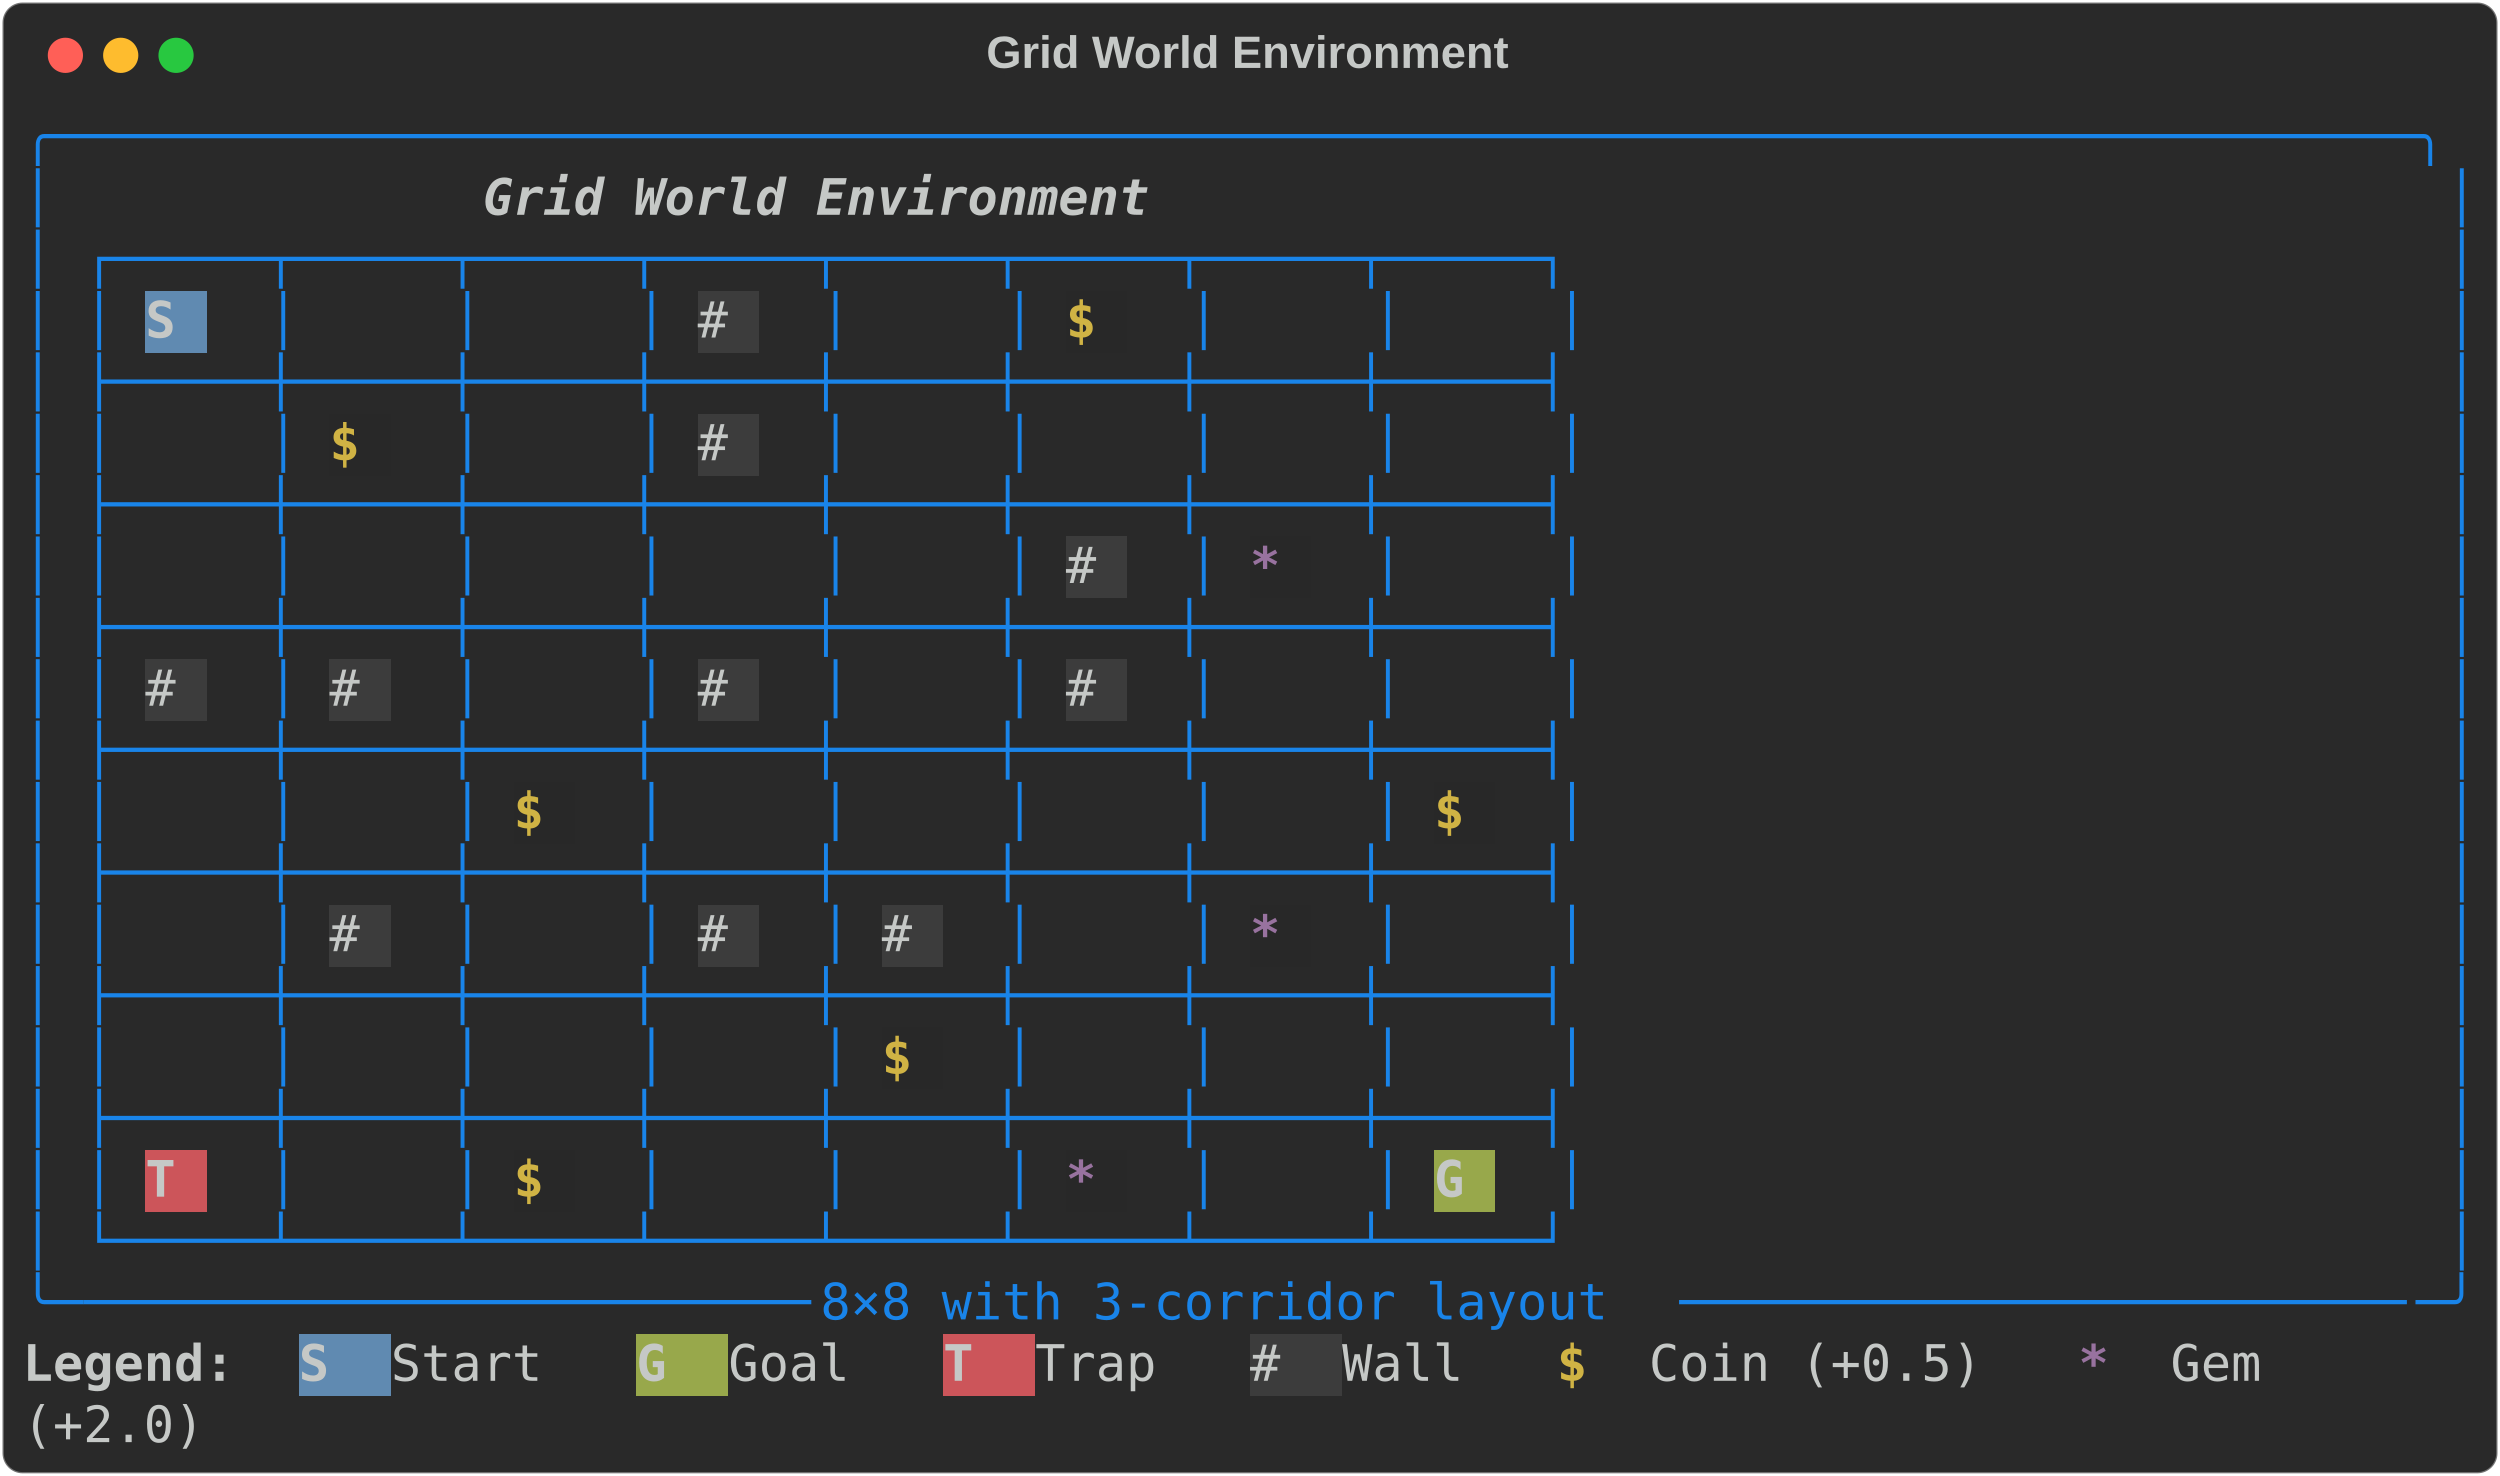
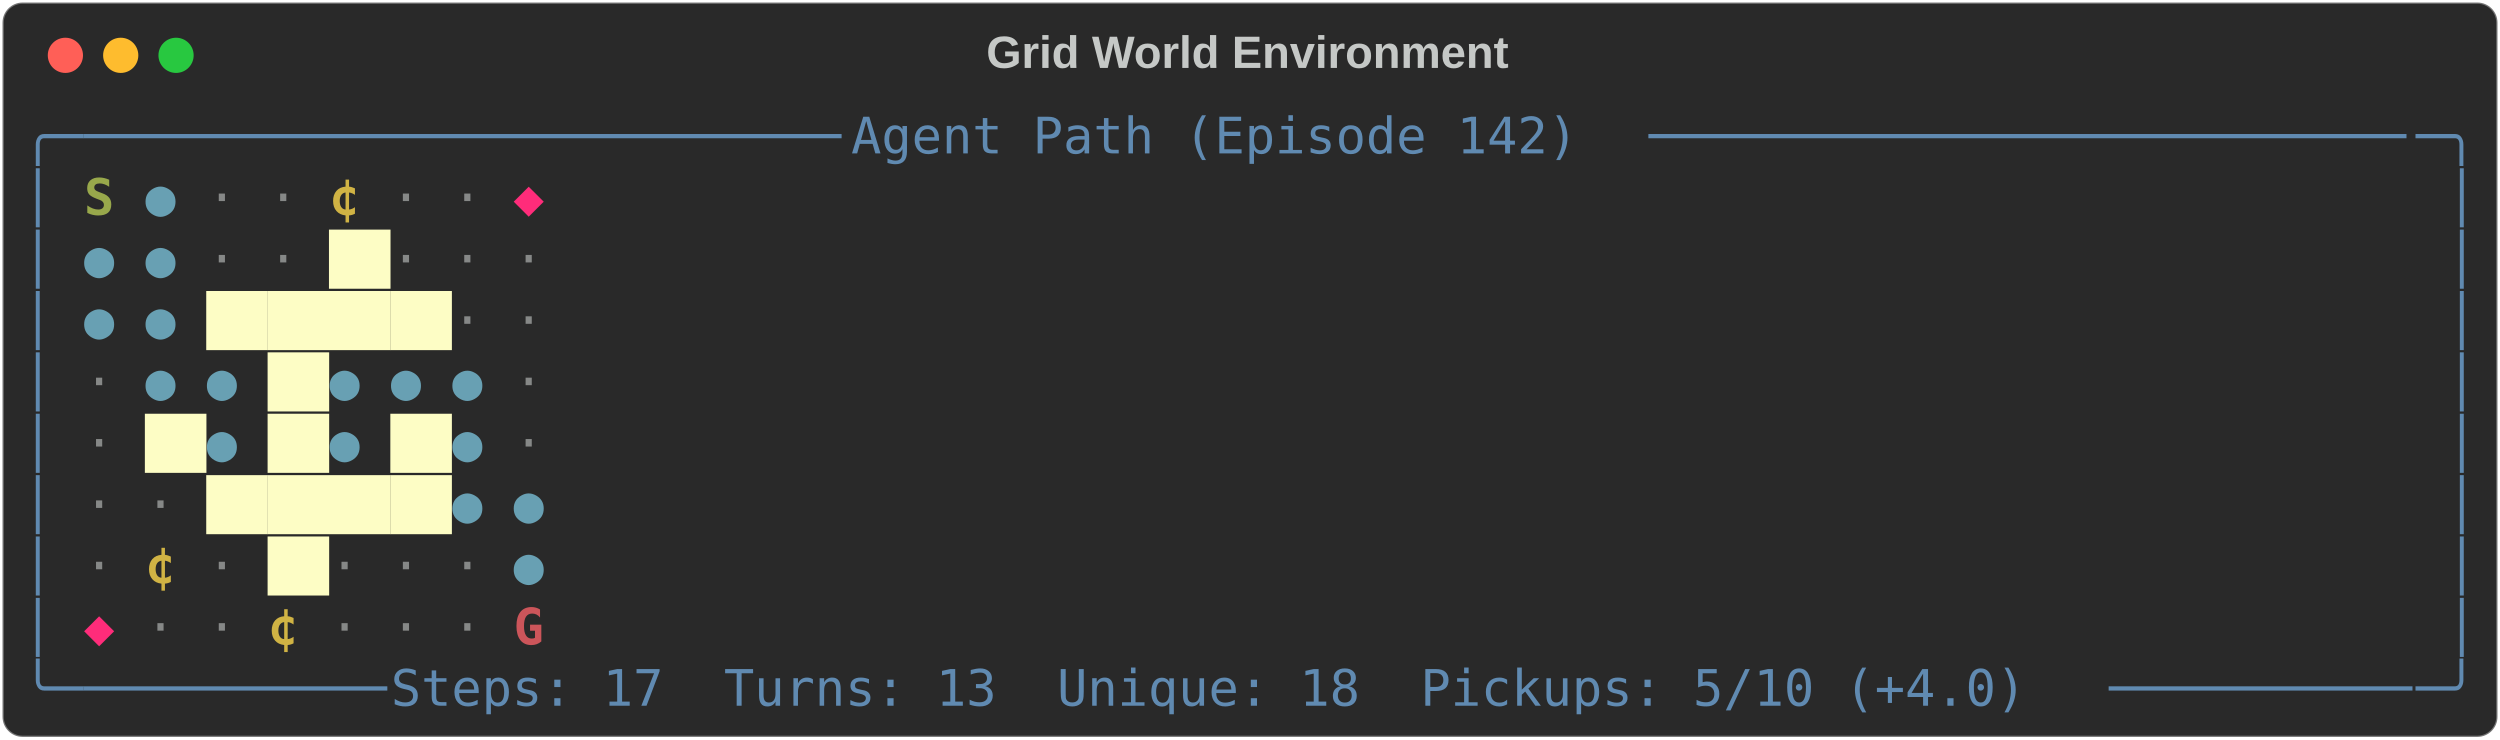
- <svg xmlns="http://www.w3.org/2000/svg" class="rich-terminal" viewBox="0 0 994 586.8">
+ <svg xmlns="http://www.w3.org/2000/svg" class="rich-terminal" viewBox="0 0 994 294.0">
  <style>

    @font-face {
        font-family: "Fira Code";
        src: local("FiraCode-Regular"),
                url("https://cdnjs.cloudflare.com/ajax/libs/firacode/6.2.0/woff2/FiraCode-Regular.woff2") format("woff2"),
                url("https://cdnjs.cloudflare.com/ajax/libs/firacode/6.2.0/woff/FiraCode-Regular.woff") format("woff");
        font-style: normal;
        font-weight: 400;
    }
    @font-face {
        font-family: "Fira Code";
        src: local("FiraCode-Bold"),
                url("https://cdnjs.cloudflare.com/ajax/libs/firacode/6.2.0/woff2/FiraCode-Bold.woff2") format("woff2"),
                url("https://cdnjs.cloudflare.com/ajax/libs/firacode/6.2.0/woff/FiraCode-Bold.woff") format("woff");
        font-style: bold;
        font-weight: 700;
    }

-     .terminal-3078425234-matrix {
+     .terminal-3403904845-matrix {
        font-family: Fira Code, monospace;
        font-size: 20px;
        line-height: 24.4px;
        font-variant-east-asian: full-width;
    }

-     .terminal-3078425234-title {
+     .terminal-3403904845-title {
        font-size: 18px;
        font-weight: bold;
        font-family: arial;
    }

-     .terminal-3078425234-r1 { fill: #1984e9 }
- .terminal-3078425234-r2 { fill: #c5c8c6 }
- .terminal-3078425234-r3 { fill: #c5c8c6;font-style: italic; }
- .terminal-3078425234-r4 { fill: #c5c8c6;font-weight: bold;font-style: italic; }
- .terminal-3078425234-r5 { fill: #c5c8c6;font-weight: bold }
- .terminal-3078425234-r6 { fill: #d0b344;font-weight: bold }
- .terminal-3078425234-r7 { fill: #98729f;font-weight: bold }
+     .terminal-3403904845-r1 { fill: #608ab1 }
+ .terminal-3403904845-r2 { fill: #c5c8c6 }
+ .terminal-3403904845-r3 { fill: #98a84b;font-weight: bold }
+ .terminal-3403904845-r4 { fill: #68a0b3;font-weight: bold }
+ .terminal-3403904845-r5 { fill: #868887 }
+ .terminal-3403904845-r6 { fill: #d0b344;font-weight: bold }
+ .terminal-3403904845-r7 { fill: #ff2c7a;font-weight: bold }
+ .terminal-3403904845-r8 { fill: #fdfdc5 }
+ .terminal-3403904845-r9 { fill: #cc555a;font-weight: bold }
    </style>
  <defs>
-     <clipPath id="terminal-3078425234-clip-terminal">
-       <rect x="0" y="0" width="975.0" height="535.8" />
+     <clipPath id="terminal-3403904845-clip-terminal">
+       <rect x="0" y="0" width="975.0" height="243.0" />
    </clipPath>
-     <clipPath id="terminal-3078425234-line-0">
+     <clipPath id="terminal-3403904845-line-0">
      <rect x="0" y="1.5" width="976" height="24.65" />
    </clipPath>
-     <clipPath id="terminal-3078425234-line-1">
+     <clipPath id="terminal-3403904845-line-1">
      <rect x="0" y="25.9" width="976" height="24.65" />
    </clipPath>
-     <clipPath id="terminal-3078425234-line-2">
+     <clipPath id="terminal-3403904845-line-2">
      <rect x="0" y="50.3" width="976" height="24.65" />
    </clipPath>
-     <clipPath id="terminal-3078425234-line-3">
+     <clipPath id="terminal-3403904845-line-3">
      <rect x="0" y="74.7" width="976" height="24.65" />
    </clipPath>
-     <clipPath id="terminal-3078425234-line-4">
+     <clipPath id="terminal-3403904845-line-4">
      <rect x="0" y="99.1" width="976" height="24.65" />
    </clipPath>
-     <clipPath id="terminal-3078425234-line-5">
+     <clipPath id="terminal-3403904845-line-5">
      <rect x="0" y="123.5" width="976" height="24.65" />
    </clipPath>
-     <clipPath id="terminal-3078425234-line-6">
+     <clipPath id="terminal-3403904845-line-6">
      <rect x="0" y="147.9" width="976" height="24.65" />
    </clipPath>
-     <clipPath id="terminal-3078425234-line-7">
+     <clipPath id="terminal-3403904845-line-7">
      <rect x="0" y="172.3" width="976" height="24.65" />
    </clipPath>
-     <clipPath id="terminal-3078425234-line-8">
+     <clipPath id="terminal-3403904845-line-8">
      <rect x="0" y="196.7" width="976" height="24.65" />
    </clipPath>
-     <clipPath id="terminal-3078425234-line-9">
-       <rect x="0" y="221.1" width="976" height="24.65" />
-     </clipPath>
-     <clipPath id="terminal-3078425234-line-10">
-       <rect x="0" y="245.5" width="976" height="24.65" />
-     </clipPath>
-     <clipPath id="terminal-3078425234-line-11">
-       <rect x="0" y="269.9" width="976" height="24.65" />
-     </clipPath>
-     <clipPath id="terminal-3078425234-line-12">
-       <rect x="0" y="294.3" width="976" height="24.65" />
-     </clipPath>
-     <clipPath id="terminal-3078425234-line-13">
-       <rect x="0" y="318.7" width="976" height="24.65" />
-     </clipPath>
-     <clipPath id="terminal-3078425234-line-14">
-       <rect x="0" y="343.1" width="976" height="24.65" />
-     </clipPath>
-     <clipPath id="terminal-3078425234-line-15">
-       <rect x="0" y="367.5" width="976" height="24.65" />
-     </clipPath>
-     <clipPath id="terminal-3078425234-line-16">
-       <rect x="0" y="391.9" width="976" height="24.65" />
-     </clipPath>
-     <clipPath id="terminal-3078425234-line-17">
-       <rect x="0" y="416.3" width="976" height="24.65" />
-     </clipPath>
-     <clipPath id="terminal-3078425234-line-18">
-       <rect x="0" y="440.7" width="976" height="24.65" />
-     </clipPath>
-     <clipPath id="terminal-3078425234-line-19">
-       <rect x="0" y="465.1" width="976" height="24.65" />
-     </clipPath>
-     <clipPath id="terminal-3078425234-line-20">
-       <rect x="0" y="489.5" width="976" height="24.65" />
-     </clipPath>
  </defs>
-   <rect fill="#292929" stroke="rgba(255,255,255,0.35)" stroke-width="1" x="1" y="1" width="992" height="584.8" rx="8" />
-   <text class="terminal-3078425234-title" fill="#c5c8c6" text-anchor="middle" x="496" y="27">Grid World Environment</text>
+   <rect fill="#292929" stroke="rgba(255,255,255,0.35)" stroke-width="1" x="1" y="1" width="992" height="292" rx="8" />
+   <text class="terminal-3403904845-title" fill="#c5c8c6" text-anchor="middle" x="496" y="27">Grid World Environment</text>
  <g transform="translate(26,22)">
    <circle cx="0" cy="0" r="7" fill="#ff5f57" />
    <circle cx="22" cy="0" r="7" fill="#febc2e" />
    <circle cx="44" cy="0" r="7" fill="#28c840" />
  </g>
-   <g transform="translate(9, 41)" clip-path="url(#terminal-3078425234-clip-terminal)">
-     <rect fill="#608ab1" x="48.8" y="74.7" width="24.4" height="24.65" shape-rendering="crispEdges" />
-     <rect fill="#3c3c3c" x="268.4" y="74.7" width="24.4" height="24.65" shape-rendering="crispEdges" />
-     <rect fill="#282828" x="414.8" y="74.7" width="24.4" height="24.65" shape-rendering="crispEdges" />
-     <rect fill="#282828" x="122" y="123.5" width="24.4" height="24.65" shape-rendering="crispEdges" />
-     <rect fill="#3c3c3c" x="268.4" y="123.5" width="24.4" height="24.65" shape-rendering="crispEdges" />
-     <rect fill="#3c3c3c" x="414.8" y="172.3" width="24.4" height="24.65" shape-rendering="crispEdges" />
-     <rect fill="#282828" x="488" y="172.3" width="24.4" height="24.65" shape-rendering="crispEdges" />
-     <rect fill="#3c3c3c" x="48.8" y="221.1" width="24.4" height="24.65" shape-rendering="crispEdges" />
-     <rect fill="#3c3c3c" x="122" y="221.1" width="24.4" height="24.65" shape-rendering="crispEdges" />
-     <rect fill="#3c3c3c" x="268.4" y="221.1" width="24.4" height="24.65" shape-rendering="crispEdges" />
-     <rect fill="#3c3c3c" x="414.8" y="221.1" width="24.4" height="24.65" shape-rendering="crispEdges" />
-     <rect fill="#282828" x="195.2" y="269.9" width="24.4" height="24.65" shape-rendering="crispEdges" />
-     <rect fill="#282828" x="561.2" y="269.9" width="24.4" height="24.65" shape-rendering="crispEdges" />
-     <rect fill="#3c3c3c" x="122" y="318.7" width="24.4" height="24.65" shape-rendering="crispEdges" />
-     <rect fill="#3c3c3c" x="268.4" y="318.7" width="24.4" height="24.65" shape-rendering="crispEdges" />
-     <rect fill="#3c3c3c" x="341.6" y="318.7" width="24.4" height="24.65" shape-rendering="crispEdges" />
-     <rect fill="#282828" x="488" y="318.7" width="24.4" height="24.65" shape-rendering="crispEdges" />
-     <rect fill="#282828" x="341.6" y="367.5" width="24.4" height="24.65" shape-rendering="crispEdges" />
-     <rect fill="#cc555a" x="48.8" y="416.3" width="24.4" height="24.65" shape-rendering="crispEdges" />
-     <rect fill="#282828" x="195.2" y="416.3" width="24.4" height="24.65" shape-rendering="crispEdges" />
-     <rect fill="#282828" x="414.8" y="416.3" width="24.4" height="24.65" shape-rendering="crispEdges" />
-     <rect fill="#98a84b" x="561.2" y="416.3" width="24.4" height="24.65" shape-rendering="crispEdges" />
-     <rect fill="#608ab1" x="109.8" y="489.5" width="36.6" height="24.65" shape-rendering="crispEdges" />
-     <rect fill="#98a84b" x="244" y="489.5" width="36.6" height="24.65" shape-rendering="crispEdges" />
-     <rect fill="#cc555a" x="366" y="489.5" width="36.6" height="24.65" shape-rendering="crispEdges" />
-     <rect fill="#3c3c3c" x="488" y="489.5" width="36.6" height="24.65" shape-rendering="crispEdges" />
-     <g class="terminal-3078425234-matrix">
-       <text class="terminal-3078425234-r1" x="0" y="20" textLength="976" clip-path="url(#terminal-3078425234-line-0)">╭──────────────────────────────────────────────────────────────────────────────╮</text>
-       <text class="terminal-3078425234-r2" x="976" y="20" textLength="12.2" clip-path="url(#terminal-3078425234-line-0)">
+   <g transform="translate(9, 41)" clip-path="url(#terminal-3403904845-clip-terminal)">
+     <g class="terminal-3403904845-matrix">
+       <text class="terminal-3403904845-r1" x="0" y="20" textLength="24.4" clip-path="url(#terminal-3403904845-line-0)">╭─</text>
+       <text class="terminal-3403904845-r1" x="24.4" y="20" textLength="305" clip-path="url(#terminal-3403904845-line-0)">─────────────────────────</text>
+       <text class="terminal-3403904845-r1" x="329.4" y="20" textLength="317.2" clip-path="url(#terminal-3403904845-line-0)"> Agent Path (Episode 142) </text>
+       <text class="terminal-3403904845-r1" x="646.6" y="20" textLength="305" clip-path="url(#terminal-3403904845-line-0)">─────────────────────────</text>
+       <text class="terminal-3403904845-r1" x="951.6" y="20" textLength="24.4" clip-path="url(#terminal-3403904845-line-0)">─╮</text>
+       <text class="terminal-3403904845-r2" x="976" y="20" textLength="12.2" clip-path="url(#terminal-3403904845-line-0)">
</text>
-       <text class="terminal-3078425234-r1" x="0" y="44.4" textLength="12.2" clip-path="url(#terminal-3078425234-line-1)">│</text>
-       <text class="terminal-3078425234-r4" x="183" y="44.4" textLength="268.4" clip-path="url(#terminal-3078425234-line-1)">Grid World Environment</text>
-       <text class="terminal-3078425234-r1" x="963.8" y="44.4" textLength="12.2" clip-path="url(#terminal-3078425234-line-1)">│</text>
-       <text class="terminal-3078425234-r2" x="976" y="44.4" textLength="12.2" clip-path="url(#terminal-3078425234-line-1)">
+       <text class="terminal-3403904845-r1" x="0" y="44.4" textLength="12.2" clip-path="url(#terminal-3403904845-line-1)">│</text>
+       <text class="terminal-3403904845-r3" x="24.4" y="44.4" textLength="24.4" clip-path="url(#terminal-3403904845-line-1)">S </text>
+       <text class="terminal-3403904845-r4" x="48.8" y="44.4" textLength="24.4" clip-path="url(#terminal-3403904845-line-1)">● </text>
+       <text class="terminal-3403904845-r5" x="73.2" y="44.4" textLength="24.4" clip-path="url(#terminal-3403904845-line-1)">· </text>
+       <text class="terminal-3403904845-r5" x="97.6" y="44.4" textLength="24.4" clip-path="url(#terminal-3403904845-line-1)">· </text>
+       <text class="terminal-3403904845-r6" x="122" y="44.4" textLength="24.4" clip-path="url(#terminal-3403904845-line-1)">¢ </text>
+       <text class="terminal-3403904845-r5" x="146.4" y="44.4" textLength="24.4" clip-path="url(#terminal-3403904845-line-1)">· </text>
+       <text class="terminal-3403904845-r5" x="170.8" y="44.4" textLength="24.4" clip-path="url(#terminal-3403904845-line-1)">· </text>
+       <text class="terminal-3403904845-r7" x="195.2" y="44.4" textLength="24.4" clip-path="url(#terminal-3403904845-line-1)">◆ </text>
+       <text class="terminal-3403904845-r1" x="963.8" y="44.4" textLength="12.2" clip-path="url(#terminal-3403904845-line-1)">│</text>
+       <text class="terminal-3403904845-r2" x="976" y="44.4" textLength="12.2" clip-path="url(#terminal-3403904845-line-1)">
</text>
-       <text class="terminal-3078425234-r1" x="0" y="68.8" textLength="12.2" clip-path="url(#terminal-3078425234-line-2)">│</text>
-       <text class="terminal-3078425234-r1" x="24.4" y="68.8" textLength="597.8" clip-path="url(#terminal-3078425234-line-2)">┌─────┬─────┬─────┬─────┬─────┬─────┬─────┬─────┐</text>
-       <text class="terminal-3078425234-r1" x="963.8" y="68.8" textLength="12.2" clip-path="url(#terminal-3078425234-line-2)">│</text>
-       <text class="terminal-3078425234-r2" x="976" y="68.8" textLength="12.2" clip-path="url(#terminal-3078425234-line-2)">
+       <text class="terminal-3403904845-r1" x="0" y="68.8" textLength="12.2" clip-path="url(#terminal-3403904845-line-2)">│</text>
+       <text class="terminal-3403904845-r4" x="24.4" y="68.8" textLength="24.4" clip-path="url(#terminal-3403904845-line-2)">● </text>
+       <text class="terminal-3403904845-r4" x="48.8" y="68.8" textLength="24.4" clip-path="url(#terminal-3403904845-line-2)">● </text>
+       <text class="terminal-3403904845-r5" x="73.2" y="68.8" textLength="24.4" clip-path="url(#terminal-3403904845-line-2)">· </text>
+       <text class="terminal-3403904845-r5" x="97.6" y="68.8" textLength="24.4" clip-path="url(#terminal-3403904845-line-2)">· </text>
+       <text class="terminal-3403904845-r8" x="122" y="68.8" textLength="24.4" clip-path="url(#terminal-3403904845-line-2)">██</text>
+       <text class="terminal-3403904845-r5" x="146.4" y="68.8" textLength="24.4" clip-path="url(#terminal-3403904845-line-2)">· </text>
+       <text class="terminal-3403904845-r5" x="170.8" y="68.8" textLength="24.4" clip-path="url(#terminal-3403904845-line-2)">· </text>
+       <text class="terminal-3403904845-r5" x="195.2" y="68.8" textLength="24.4" clip-path="url(#terminal-3403904845-line-2)">· </text>
+       <text class="terminal-3403904845-r1" x="963.8" y="68.8" textLength="12.2" clip-path="url(#terminal-3403904845-line-2)">│</text>
+       <text class="terminal-3403904845-r2" x="976" y="68.8" textLength="12.2" clip-path="url(#terminal-3403904845-line-2)">
</text>
-       <text class="terminal-3078425234-r1" x="0" y="93.2" textLength="12.2" clip-path="url(#terminal-3078425234-line-3)">│</text>
-       <text class="terminal-3078425234-r1" x="24.4" y="93.2" textLength="12.2" clip-path="url(#terminal-3078425234-line-3)">│</text>
-       <text class="terminal-3078425234-r5" x="48.8" y="93.2" textLength="24.4" clip-path="url(#terminal-3078425234-line-3)"> S</text>
-       <text class="terminal-3078425234-r1" x="97.6" y="93.2" textLength="12.2" clip-path="url(#terminal-3078425234-line-3)">│</text>
-       <text class="terminal-3078425234-r1" x="170.8" y="93.2" textLength="12.2" clip-path="url(#terminal-3078425234-line-3)">│</text>
-       <text class="terminal-3078425234-r1" x="244" y="93.2" textLength="12.2" clip-path="url(#terminal-3078425234-line-3)">│</text>
-       <text class="terminal-3078425234-r2" x="268.4" y="93.2" textLength="24.4" clip-path="url(#terminal-3078425234-line-3)"> #</text>
-       <text class="terminal-3078425234-r1" x="317.2" y="93.2" textLength="12.2" clip-path="url(#terminal-3078425234-line-3)">│</text>
-       <text class="terminal-3078425234-r1" x="390.4" y="93.2" textLength="12.2" clip-path="url(#terminal-3078425234-line-3)">│</text>
-       <text class="terminal-3078425234-r6" x="414.8" y="93.2" textLength="24.4" clip-path="url(#terminal-3078425234-line-3)"> $</text>
-       <text class="terminal-3078425234-r1" x="463.6" y="93.2" textLength="12.2" clip-path="url(#terminal-3078425234-line-3)">│</text>
-       <text class="terminal-3078425234-r1" x="536.8" y="93.2" textLength="12.2" clip-path="url(#terminal-3078425234-line-3)">│</text>
-       <text class="terminal-3078425234-r1" x="610" y="93.2" textLength="12.2" clip-path="url(#terminal-3078425234-line-3)">│</text>
-       <text class="terminal-3078425234-r1" x="963.8" y="93.2" textLength="12.2" clip-path="url(#terminal-3078425234-line-3)">│</text>
-       <text class="terminal-3078425234-r2" x="976" y="93.2" textLength="12.2" clip-path="url(#terminal-3078425234-line-3)">
+       <text class="terminal-3403904845-r1" x="0" y="93.2" textLength="12.2" clip-path="url(#terminal-3403904845-line-3)">│</text>
+       <text class="terminal-3403904845-r4" x="24.4" y="93.2" textLength="24.4" clip-path="url(#terminal-3403904845-line-3)">● </text>
+       <text class="terminal-3403904845-r4" x="48.8" y="93.2" textLength="24.4" clip-path="url(#terminal-3403904845-line-3)">● </text>
+       <text class="terminal-3403904845-r8" x="73.2" y="93.2" textLength="24.4" clip-path="url(#terminal-3403904845-line-3)">██</text>
+       <text class="terminal-3403904845-r8" x="97.6" y="93.2" textLength="24.4" clip-path="url(#terminal-3403904845-line-3)">██</text>
+       <text class="terminal-3403904845-r8" x="122" y="93.2" textLength="24.4" clip-path="url(#terminal-3403904845-line-3)">██</text>
+       <text class="terminal-3403904845-r8" x="146.4" y="93.2" textLength="24.4" clip-path="url(#terminal-3403904845-line-3)">██</text>
+       <text class="terminal-3403904845-r5" x="170.8" y="93.2" textLength="24.4" clip-path="url(#terminal-3403904845-line-3)">· </text>
+       <text class="terminal-3403904845-r5" x="195.2" y="93.2" textLength="24.4" clip-path="url(#terminal-3403904845-line-3)">· </text>
+       <text class="terminal-3403904845-r1" x="963.8" y="93.2" textLength="12.2" clip-path="url(#terminal-3403904845-line-3)">│</text>
+       <text class="terminal-3403904845-r2" x="976" y="93.2" textLength="12.2" clip-path="url(#terminal-3403904845-line-3)">
</text>
-       <text class="terminal-3078425234-r1" x="0" y="117.6" textLength="12.2" clip-path="url(#terminal-3078425234-line-4)">│</text>
-       <text class="terminal-3078425234-r1" x="24.4" y="117.6" textLength="597.8" clip-path="url(#terminal-3078425234-line-4)">├─────┼─────┼─────┼─────┼─────┼─────┼─────┼─────┤</text>
-       <text class="terminal-3078425234-r1" x="963.8" y="117.6" textLength="12.2" clip-path="url(#terminal-3078425234-line-4)">│</text>
-       <text class="terminal-3078425234-r2" x="976" y="117.6" textLength="12.2" clip-path="url(#terminal-3078425234-line-4)">
+       <text class="terminal-3403904845-r1" x="0" y="117.6" textLength="12.2" clip-path="url(#terminal-3403904845-line-4)">│</text>
+       <text class="terminal-3403904845-r5" x="24.4" y="117.6" textLength="24.4" clip-path="url(#terminal-3403904845-line-4)">· </text>
+       <text class="terminal-3403904845-r4" x="48.8" y="117.6" textLength="24.4" clip-path="url(#terminal-3403904845-line-4)">● </text>
+       <text class="terminal-3403904845-r4" x="73.2" y="117.6" textLength="24.4" clip-path="url(#terminal-3403904845-line-4)">● </text>
+       <text class="terminal-3403904845-r8" x="97.6" y="117.6" textLength="24.4" clip-path="url(#terminal-3403904845-line-4)">██</text>
+       <text class="terminal-3403904845-r4" x="122" y="117.6" textLength="24.4" clip-path="url(#terminal-3403904845-line-4)">● </text>
+       <text class="terminal-3403904845-r4" x="146.4" y="117.6" textLength="24.4" clip-path="url(#terminal-3403904845-line-4)">● </text>
+       <text class="terminal-3403904845-r4" x="170.8" y="117.6" textLength="24.4" clip-path="url(#terminal-3403904845-line-4)">● </text>
+       <text class="terminal-3403904845-r5" x="195.2" y="117.6" textLength="24.4" clip-path="url(#terminal-3403904845-line-4)">· </text>
+       <text class="terminal-3403904845-r1" x="963.8" y="117.6" textLength="12.2" clip-path="url(#terminal-3403904845-line-4)">│</text>
+       <text class="terminal-3403904845-r2" x="976" y="117.6" textLength="12.2" clip-path="url(#terminal-3403904845-line-4)">
</text>
-       <text class="terminal-3078425234-r1" x="0" y="142" textLength="12.2" clip-path="url(#terminal-3078425234-line-5)">│</text>
-       <text class="terminal-3078425234-r1" x="24.4" y="142" textLength="12.2" clip-path="url(#terminal-3078425234-line-5)">│</text>
-       <text class="terminal-3078425234-r1" x="97.6" y="142" textLength="12.2" clip-path="url(#terminal-3078425234-line-5)">│</text>
-       <text class="terminal-3078425234-r6" x="122" y="142" textLength="24.4" clip-path="url(#terminal-3078425234-line-5)"> $</text>
-       <text class="terminal-3078425234-r1" x="170.8" y="142" textLength="12.2" clip-path="url(#terminal-3078425234-line-5)">│</text>
-       <text class="terminal-3078425234-r1" x="244" y="142" textLength="12.2" clip-path="url(#terminal-3078425234-line-5)">│</text>
-       <text class="terminal-3078425234-r2" x="268.4" y="142" textLength="24.4" clip-path="url(#terminal-3078425234-line-5)"> #</text>
-       <text class="terminal-3078425234-r1" x="317.2" y="142" textLength="12.2" clip-path="url(#terminal-3078425234-line-5)">│</text>
-       <text class="terminal-3078425234-r1" x="390.4" y="142" textLength="12.2" clip-path="url(#terminal-3078425234-line-5)">│</text>
-       <text class="terminal-3078425234-r1" x="463.6" y="142" textLength="12.2" clip-path="url(#terminal-3078425234-line-5)">│</text>
-       <text class="terminal-3078425234-r1" x="536.8" y="142" textLength="12.2" clip-path="url(#terminal-3078425234-line-5)">│</text>
-       <text class="terminal-3078425234-r1" x="610" y="142" textLength="12.2" clip-path="url(#terminal-3078425234-line-5)">│</text>
-       <text class="terminal-3078425234-r1" x="963.8" y="142" textLength="12.2" clip-path="url(#terminal-3078425234-line-5)">│</text>
-       <text class="terminal-3078425234-r2" x="976" y="142" textLength="12.2" clip-path="url(#terminal-3078425234-line-5)">
+       <text class="terminal-3403904845-r1" x="0" y="142" textLength="12.2" clip-path="url(#terminal-3403904845-line-5)">│</text>
+       <text class="terminal-3403904845-r5" x="24.4" y="142" textLength="24.4" clip-path="url(#terminal-3403904845-line-5)">· </text>
+       <text class="terminal-3403904845-r8" x="48.8" y="142" textLength="24.4" clip-path="url(#terminal-3403904845-line-5)">██</text>
+       <text class="terminal-3403904845-r4" x="73.2" y="142" textLength="24.4" clip-path="url(#terminal-3403904845-line-5)">● </text>
+       <text class="terminal-3403904845-r8" x="97.6" y="142" textLength="24.4" clip-path="url(#terminal-3403904845-line-5)">██</text>
+       <text class="terminal-3403904845-r4" x="122" y="142" textLength="24.4" clip-path="url(#terminal-3403904845-line-5)">● </text>
+       <text class="terminal-3403904845-r8" x="146.4" y="142" textLength="24.4" clip-path="url(#terminal-3403904845-line-5)">██</text>
+       <text class="terminal-3403904845-r4" x="170.8" y="142" textLength="24.4" clip-path="url(#terminal-3403904845-line-5)">● </text>
+       <text class="terminal-3403904845-r5" x="195.2" y="142" textLength="24.4" clip-path="url(#terminal-3403904845-line-5)">· </text>
+       <text class="terminal-3403904845-r1" x="963.8" y="142" textLength="12.2" clip-path="url(#terminal-3403904845-line-5)">│</text>
+       <text class="terminal-3403904845-r2" x="976" y="142" textLength="12.2" clip-path="url(#terminal-3403904845-line-5)">
</text>
-       <text class="terminal-3078425234-r1" x="0" y="166.4" textLength="12.2" clip-path="url(#terminal-3078425234-line-6)">│</text>
-       <text class="terminal-3078425234-r1" x="24.4" y="166.4" textLength="597.8" clip-path="url(#terminal-3078425234-line-6)">├─────┼─────┼─────┼─────┼─────┼─────┼─────┼─────┤</text>
-       <text class="terminal-3078425234-r1" x="963.8" y="166.4" textLength="12.2" clip-path="url(#terminal-3078425234-line-6)">│</text>
-       <text class="terminal-3078425234-r2" x="976" y="166.4" textLength="12.2" clip-path="url(#terminal-3078425234-line-6)">
+       <text class="terminal-3403904845-r1" x="0" y="166.4" textLength="12.2" clip-path="url(#terminal-3403904845-line-6)">│</text>
+       <text class="terminal-3403904845-r5" x="24.4" y="166.4" textLength="24.4" clip-path="url(#terminal-3403904845-line-6)">· </text>
+       <text class="terminal-3403904845-r5" x="48.8" y="166.4" textLength="24.4" clip-path="url(#terminal-3403904845-line-6)">· </text>
+       <text class="terminal-3403904845-r8" x="73.2" y="166.4" textLength="24.4" clip-path="url(#terminal-3403904845-line-6)">██</text>
+       <text class="terminal-3403904845-r8" x="97.6" y="166.4" textLength="24.4" clip-path="url(#terminal-3403904845-line-6)">██</text>
+       <text class="terminal-3403904845-r8" x="122" y="166.4" textLength="24.4" clip-path="url(#terminal-3403904845-line-6)">██</text>
+       <text class="terminal-3403904845-r8" x="146.4" y="166.4" textLength="24.4" clip-path="url(#terminal-3403904845-line-6)">██</text>
+       <text class="terminal-3403904845-r4" x="170.8" y="166.4" textLength="24.4" clip-path="url(#terminal-3403904845-line-6)">● </text>
+       <text class="terminal-3403904845-r4" x="195.2" y="166.4" textLength="24.4" clip-path="url(#terminal-3403904845-line-6)">● </text>
+       <text class="terminal-3403904845-r1" x="963.8" y="166.4" textLength="12.2" clip-path="url(#terminal-3403904845-line-6)">│</text>
+       <text class="terminal-3403904845-r2" x="976" y="166.4" textLength="12.2" clip-path="url(#terminal-3403904845-line-6)">
</text>
-       <text class="terminal-3078425234-r1" x="0" y="190.8" textLength="12.2" clip-path="url(#terminal-3078425234-line-7)">│</text>
-       <text class="terminal-3078425234-r1" x="24.4" y="190.8" textLength="12.2" clip-path="url(#terminal-3078425234-line-7)">│</text>
-       <text class="terminal-3078425234-r1" x="97.6" y="190.8" textLength="12.2" clip-path="url(#terminal-3078425234-line-7)">│</text>
-       <text class="terminal-3078425234-r1" x="170.8" y="190.8" textLength="12.2" clip-path="url(#terminal-3078425234-line-7)">│</text>
-       <text class="terminal-3078425234-r1" x="244" y="190.8" textLength="12.2" clip-path="url(#terminal-3078425234-line-7)">│</text>
-       <text class="terminal-3078425234-r1" x="317.2" y="190.8" textLength="12.2" clip-path="url(#terminal-3078425234-line-7)">│</text>
-       <text class="terminal-3078425234-r1" x="390.4" y="190.8" textLength="12.2" clip-path="url(#terminal-3078425234-line-7)">│</text>
-       <text class="terminal-3078425234-r2" x="414.8" y="190.8" textLength="24.4" clip-path="url(#terminal-3078425234-line-7)"> #</text>
-       <text class="terminal-3078425234-r1" x="463.6" y="190.8" textLength="12.2" clip-path="url(#terminal-3078425234-line-7)">│</text>
-       <text class="terminal-3078425234-r7" x="488" y="190.8" textLength="24.4" clip-path="url(#terminal-3078425234-line-7)"> *</text>
-       <text class="terminal-3078425234-r1" x="536.8" y="190.8" textLength="12.2" clip-path="url(#terminal-3078425234-line-7)">│</text>
-       <text class="terminal-3078425234-r1" x="610" y="190.8" textLength="12.2" clip-path="url(#terminal-3078425234-line-7)">│</text>
-       <text class="terminal-3078425234-r1" x="963.8" y="190.8" textLength="12.2" clip-path="url(#terminal-3078425234-line-7)">│</text>
-       <text class="terminal-3078425234-r2" x="976" y="190.8" textLength="12.2" clip-path="url(#terminal-3078425234-line-7)">
+       <text class="terminal-3403904845-r1" x="0" y="190.8" textLength="12.2" clip-path="url(#terminal-3403904845-line-7)">│</text>
+       <text class="terminal-3403904845-r5" x="24.4" y="190.8" textLength="24.4" clip-path="url(#terminal-3403904845-line-7)">· </text>
+       <text class="terminal-3403904845-r6" x="48.8" y="190.8" textLength="24.4" clip-path="url(#terminal-3403904845-line-7)">¢ </text>
+       <text class="terminal-3403904845-r5" x="73.2" y="190.8" textLength="24.4" clip-path="url(#terminal-3403904845-line-7)">· </text>
+       <text class="terminal-3403904845-r8" x="97.6" y="190.8" textLength="24.4" clip-path="url(#terminal-3403904845-line-7)">██</text>
+       <text class="terminal-3403904845-r5" x="122" y="190.8" textLength="24.4" clip-path="url(#terminal-3403904845-line-7)">· </text>
+       <text class="terminal-3403904845-r5" x="146.4" y="190.8" textLength="24.4" clip-path="url(#terminal-3403904845-line-7)">· </text>
+       <text class="terminal-3403904845-r5" x="170.8" y="190.8" textLength="24.4" clip-path="url(#terminal-3403904845-line-7)">· </text>
+       <text class="terminal-3403904845-r4" x="195.2" y="190.8" textLength="24.4" clip-path="url(#terminal-3403904845-line-7)">● </text>
+       <text class="terminal-3403904845-r1" x="963.8" y="190.8" textLength="12.2" clip-path="url(#terminal-3403904845-line-7)">│</text>
+       <text class="terminal-3403904845-r2" x="976" y="190.8" textLength="12.2" clip-path="url(#terminal-3403904845-line-7)">
</text>
-       <text class="terminal-3078425234-r1" x="0" y="215.2" textLength="12.2" clip-path="url(#terminal-3078425234-line-8)">│</text>
-       <text class="terminal-3078425234-r1" x="24.4" y="215.2" textLength="597.8" clip-path="url(#terminal-3078425234-line-8)">├─────┼─────┼─────┼─────┼─────┼─────┼─────┼─────┤</text>
-       <text class="terminal-3078425234-r1" x="963.8" y="215.2" textLength="12.2" clip-path="url(#terminal-3078425234-line-8)">│</text>
-       <text class="terminal-3078425234-r2" x="976" y="215.2" textLength="12.2" clip-path="url(#terminal-3078425234-line-8)">
+       <text class="terminal-3403904845-r1" x="0" y="215.2" textLength="12.2" clip-path="url(#terminal-3403904845-line-8)">│</text>
+       <text class="terminal-3403904845-r7" x="24.4" y="215.2" textLength="24.4" clip-path="url(#terminal-3403904845-line-8)">◆ </text>
+       <text class="terminal-3403904845-r5" x="48.8" y="215.2" textLength="24.4" clip-path="url(#terminal-3403904845-line-8)">· </text>
+       <text class="terminal-3403904845-r5" x="73.2" y="215.2" textLength="24.4" clip-path="url(#terminal-3403904845-line-8)">· </text>
+       <text class="terminal-3403904845-r6" x="97.6" y="215.2" textLength="24.4" clip-path="url(#terminal-3403904845-line-8)">¢ </text>
+       <text class="terminal-3403904845-r5" x="122" y="215.2" textLength="24.4" clip-path="url(#terminal-3403904845-line-8)">· </text>
+       <text class="terminal-3403904845-r5" x="146.4" y="215.2" textLength="24.4" clip-path="url(#terminal-3403904845-line-8)">· </text>
+       <text class="terminal-3403904845-r5" x="170.8" y="215.2" textLength="24.4" clip-path="url(#terminal-3403904845-line-8)">· </text>
+       <text class="terminal-3403904845-r9" x="195.2" y="215.2" textLength="24.4" clip-path="url(#terminal-3403904845-line-8)">G </text>
+       <text class="terminal-3403904845-r1" x="963.8" y="215.2" textLength="12.2" clip-path="url(#terminal-3403904845-line-8)">│</text>
+       <text class="terminal-3403904845-r2" x="976" y="215.2" textLength="12.2" clip-path="url(#terminal-3403904845-line-8)">
</text>
-       <text class="terminal-3078425234-r1" x="0" y="239.6" textLength="12.2" clip-path="url(#terminal-3078425234-line-9)">│</text>
-       <text class="terminal-3078425234-r1" x="24.4" y="239.6" textLength="12.2" clip-path="url(#terminal-3078425234-line-9)">│</text>
-       <text class="terminal-3078425234-r2" x="48.8" y="239.6" textLength="24.4" clip-path="url(#terminal-3078425234-line-9)"> #</text>
-       <text class="terminal-3078425234-r1" x="97.6" y="239.6" textLength="12.2" clip-path="url(#terminal-3078425234-line-9)">│</text>
-       <text class="terminal-3078425234-r2" x="122" y="239.6" textLength="24.4" clip-path="url(#terminal-3078425234-line-9)"> #</text>
-       <text class="terminal-3078425234-r1" x="170.8" y="239.6" textLength="12.2" clip-path="url(#terminal-3078425234-line-9)">│</text>
-       <text class="terminal-3078425234-r1" x="244" y="239.6" textLength="12.2" clip-path="url(#terminal-3078425234-line-9)">│</text>
-       <text class="terminal-3078425234-r2" x="268.4" y="239.6" textLength="24.4" clip-path="url(#terminal-3078425234-line-9)"> #</text>
-       <text class="terminal-3078425234-r1" x="317.2" y="239.6" textLength="12.2" clip-path="url(#terminal-3078425234-line-9)">│</text>
-       <text class="terminal-3078425234-r1" x="390.4" y="239.6" textLength="12.2" clip-path="url(#terminal-3078425234-line-9)">│</text>
-       <text class="terminal-3078425234-r2" x="414.8" y="239.6" textLength="24.4" clip-path="url(#terminal-3078425234-line-9)"> #</text>
-       <text class="terminal-3078425234-r1" x="463.6" y="239.6" textLength="12.2" clip-path="url(#terminal-3078425234-line-9)">│</text>
-       <text class="terminal-3078425234-r1" x="536.8" y="239.6" textLength="12.2" clip-path="url(#terminal-3078425234-line-9)">│</text>
-       <text class="terminal-3078425234-r1" x="610" y="239.6" textLength="12.2" clip-path="url(#terminal-3078425234-line-9)">│</text>
-       <text class="terminal-3078425234-r1" x="963.8" y="239.6" textLength="12.2" clip-path="url(#terminal-3078425234-line-9)">│</text>
-       <text class="terminal-3078425234-r2" x="976" y="239.6" textLength="12.2" clip-path="url(#terminal-3078425234-line-9)">
- </text>
-       <text class="terminal-3078425234-r1" x="0" y="264" textLength="12.2" clip-path="url(#terminal-3078425234-line-10)">│</text>
-       <text class="terminal-3078425234-r1" x="24.4" y="264" textLength="597.8" clip-path="url(#terminal-3078425234-line-10)">├─────┼─────┼─────┼─────┼─────┼─────┼─────┼─────┤</text>
-       <text class="terminal-3078425234-r1" x="963.8" y="264" textLength="12.2" clip-path="url(#terminal-3078425234-line-10)">│</text>
-       <text class="terminal-3078425234-r2" x="976" y="264" textLength="12.2" clip-path="url(#terminal-3078425234-line-10)">
- </text>
-       <text class="terminal-3078425234-r1" x="0" y="288.4" textLength="12.2" clip-path="url(#terminal-3078425234-line-11)">│</text>
-       <text class="terminal-3078425234-r1" x="24.4" y="288.4" textLength="12.2" clip-path="url(#terminal-3078425234-line-11)">│</text>
-       <text class="terminal-3078425234-r1" x="97.6" y="288.4" textLength="12.2" clip-path="url(#terminal-3078425234-line-11)">│</text>
-       <text class="terminal-3078425234-r1" x="170.8" y="288.4" textLength="12.2" clip-path="url(#terminal-3078425234-line-11)">│</text>
-       <text class="terminal-3078425234-r6" x="195.2" y="288.4" textLength="24.4" clip-path="url(#terminal-3078425234-line-11)"> $</text>
-       <text class="terminal-3078425234-r1" x="244" y="288.4" textLength="12.2" clip-path="url(#terminal-3078425234-line-11)">│</text>
-       <text class="terminal-3078425234-r1" x="317.2" y="288.4" textLength="12.2" clip-path="url(#terminal-3078425234-line-11)">│</text>
-       <text class="terminal-3078425234-r1" x="390.4" y="288.4" textLength="12.2" clip-path="url(#terminal-3078425234-line-11)">│</text>
-       <text class="terminal-3078425234-r1" x="463.6" y="288.4" textLength="12.2" clip-path="url(#terminal-3078425234-line-11)">│</text>
-       <text class="terminal-3078425234-r1" x="536.8" y="288.4" textLength="12.2" clip-path="url(#terminal-3078425234-line-11)">│</text>
-       <text class="terminal-3078425234-r6" x="561.2" y="288.4" textLength="24.4" clip-path="url(#terminal-3078425234-line-11)"> $</text>
-       <text class="terminal-3078425234-r1" x="610" y="288.4" textLength="12.2" clip-path="url(#terminal-3078425234-line-11)">│</text>
-       <text class="terminal-3078425234-r1" x="963.8" y="288.4" textLength="12.2" clip-path="url(#terminal-3078425234-line-11)">│</text>
-       <text class="terminal-3078425234-r2" x="976" y="288.4" textLength="12.2" clip-path="url(#terminal-3078425234-line-11)">
- </text>
-       <text class="terminal-3078425234-r1" x="0" y="312.8" textLength="12.2" clip-path="url(#terminal-3078425234-line-12)">│</text>
-       <text class="terminal-3078425234-r1" x="24.4" y="312.8" textLength="597.8" clip-path="url(#terminal-3078425234-line-12)">├─────┼─────┼─────┼─────┼─────┼─────┼─────┼─────┤</text>
-       <text class="terminal-3078425234-r1" x="963.8" y="312.8" textLength="12.2" clip-path="url(#terminal-3078425234-line-12)">│</text>
-       <text class="terminal-3078425234-r2" x="976" y="312.8" textLength="12.2" clip-path="url(#terminal-3078425234-line-12)">
- </text>
-       <text class="terminal-3078425234-r1" x="0" y="337.2" textLength="12.2" clip-path="url(#terminal-3078425234-line-13)">│</text>
-       <text class="terminal-3078425234-r1" x="24.4" y="337.2" textLength="12.2" clip-path="url(#terminal-3078425234-line-13)">│</text>
-       <text class="terminal-3078425234-r1" x="97.6" y="337.2" textLength="12.2" clip-path="url(#terminal-3078425234-line-13)">│</text>
-       <text class="terminal-3078425234-r2" x="122" y="337.2" textLength="24.4" clip-path="url(#terminal-3078425234-line-13)"> #</text>
-       <text class="terminal-3078425234-r1" x="170.8" y="337.2" textLength="12.2" clip-path="url(#terminal-3078425234-line-13)">│</text>
-       <text class="terminal-3078425234-r1" x="244" y="337.2" textLength="12.2" clip-path="url(#terminal-3078425234-line-13)">│</text>
-       <text class="terminal-3078425234-r2" x="268.4" y="337.2" textLength="24.4" clip-path="url(#terminal-3078425234-line-13)"> #</text>
-       <text class="terminal-3078425234-r1" x="317.2" y="337.2" textLength="12.2" clip-path="url(#terminal-3078425234-line-13)">│</text>
-       <text class="terminal-3078425234-r2" x="341.6" y="337.2" textLength="24.4" clip-path="url(#terminal-3078425234-line-13)"> #</text>
-       <text class="terminal-3078425234-r1" x="390.4" y="337.2" textLength="12.2" clip-path="url(#terminal-3078425234-line-13)">│</text>
-       <text class="terminal-3078425234-r1" x="463.6" y="337.2" textLength="12.2" clip-path="url(#terminal-3078425234-line-13)">│</text>
-       <text class="terminal-3078425234-r7" x="488" y="337.2" textLength="24.4" clip-path="url(#terminal-3078425234-line-13)"> *</text>
-       <text class="terminal-3078425234-r1" x="536.8" y="337.2" textLength="12.2" clip-path="url(#terminal-3078425234-line-13)">│</text>
-       <text class="terminal-3078425234-r1" x="610" y="337.2" textLength="12.2" clip-path="url(#terminal-3078425234-line-13)">│</text>
-       <text class="terminal-3078425234-r1" x="963.8" y="337.2" textLength="12.2" clip-path="url(#terminal-3078425234-line-13)">│</text>
-       <text class="terminal-3078425234-r2" x="976" y="337.2" textLength="12.2" clip-path="url(#terminal-3078425234-line-13)">
- </text>
-       <text class="terminal-3078425234-r1" x="0" y="361.6" textLength="12.2" clip-path="url(#terminal-3078425234-line-14)">│</text>
-       <text class="terminal-3078425234-r1" x="24.4" y="361.6" textLength="597.8" clip-path="url(#terminal-3078425234-line-14)">├─────┼─────┼─────┼─────┼─────┼─────┼─────┼─────┤</text>
-       <text class="terminal-3078425234-r1" x="963.8" y="361.6" textLength="12.2" clip-path="url(#terminal-3078425234-line-14)">│</text>
-       <text class="terminal-3078425234-r2" x="976" y="361.6" textLength="12.2" clip-path="url(#terminal-3078425234-line-14)">
- </text>
-       <text class="terminal-3078425234-r1" x="0" y="386" textLength="12.2" clip-path="url(#terminal-3078425234-line-15)">│</text>
-       <text class="terminal-3078425234-r1" x="24.4" y="386" textLength="12.2" clip-path="url(#terminal-3078425234-line-15)">│</text>
-       <text class="terminal-3078425234-r1" x="97.6" y="386" textLength="12.2" clip-path="url(#terminal-3078425234-line-15)">│</text>
-       <text class="terminal-3078425234-r1" x="170.8" y="386" textLength="12.2" clip-path="url(#terminal-3078425234-line-15)">│</text>
-       <text class="terminal-3078425234-r1" x="244" y="386" textLength="12.2" clip-path="url(#terminal-3078425234-line-15)">│</text>
-       <text class="terminal-3078425234-r1" x="317.2" y="386" textLength="12.2" clip-path="url(#terminal-3078425234-line-15)">│</text>
-       <text class="terminal-3078425234-r6" x="341.6" y="386" textLength="24.4" clip-path="url(#terminal-3078425234-line-15)"> $</text>
-       <text class="terminal-3078425234-r1" x="390.4" y="386" textLength="12.2" clip-path="url(#terminal-3078425234-line-15)">│</text>
-       <text class="terminal-3078425234-r1" x="463.6" y="386" textLength="12.2" clip-path="url(#terminal-3078425234-line-15)">│</text>
-       <text class="terminal-3078425234-r1" x="536.8" y="386" textLength="12.2" clip-path="url(#terminal-3078425234-line-15)">│</text>
-       <text class="terminal-3078425234-r1" x="610" y="386" textLength="12.2" clip-path="url(#terminal-3078425234-line-15)">│</text>
-       <text class="terminal-3078425234-r1" x="963.8" y="386" textLength="12.2" clip-path="url(#terminal-3078425234-line-15)">│</text>
-       <text class="terminal-3078425234-r2" x="976" y="386" textLength="12.2" clip-path="url(#terminal-3078425234-line-15)">
- </text>
-       <text class="terminal-3078425234-r1" x="0" y="410.4" textLength="12.2" clip-path="url(#terminal-3078425234-line-16)">│</text>
-       <text class="terminal-3078425234-r1" x="24.4" y="410.4" textLength="597.8" clip-path="url(#terminal-3078425234-line-16)">├─────┼─────┼─────┼─────┼─────┼─────┼─────┼─────┤</text>
-       <text class="terminal-3078425234-r1" x="963.8" y="410.4" textLength="12.2" clip-path="url(#terminal-3078425234-line-16)">│</text>
-       <text class="terminal-3078425234-r2" x="976" y="410.4" textLength="12.2" clip-path="url(#terminal-3078425234-line-16)">
- </text>
-       <text class="terminal-3078425234-r1" x="0" y="434.8" textLength="12.2" clip-path="url(#terminal-3078425234-line-17)">│</text>
-       <text class="terminal-3078425234-r1" x="24.4" y="434.8" textLength="12.2" clip-path="url(#terminal-3078425234-line-17)">│</text>
-       <text class="terminal-3078425234-r5" x="48.8" y="434.8" textLength="24.4" clip-path="url(#terminal-3078425234-line-17)"> T</text>
-       <text class="terminal-3078425234-r1" x="97.6" y="434.8" textLength="12.2" clip-path="url(#terminal-3078425234-line-17)">│</text>
-       <text class="terminal-3078425234-r1" x="170.8" y="434.8" textLength="12.2" clip-path="url(#terminal-3078425234-line-17)">│</text>
-       <text class="terminal-3078425234-r6" x="195.2" y="434.8" textLength="24.4" clip-path="url(#terminal-3078425234-line-17)"> $</text>
-       <text class="terminal-3078425234-r1" x="244" y="434.8" textLength="12.2" clip-path="url(#terminal-3078425234-line-17)">│</text>
-       <text class="terminal-3078425234-r1" x="317.2" y="434.8" textLength="12.2" clip-path="url(#terminal-3078425234-line-17)">│</text>
-       <text class="terminal-3078425234-r1" x="390.4" y="434.8" textLength="12.2" clip-path="url(#terminal-3078425234-line-17)">│</text>
-       <text class="terminal-3078425234-r7" x="414.8" y="434.8" textLength="24.4" clip-path="url(#terminal-3078425234-line-17)"> *</text>
-       <text class="terminal-3078425234-r1" x="463.6" y="434.8" textLength="12.2" clip-path="url(#terminal-3078425234-line-17)">│</text>
-       <text class="terminal-3078425234-r1" x="536.8" y="434.8" textLength="12.2" clip-path="url(#terminal-3078425234-line-17)">│</text>
-       <text class="terminal-3078425234-r5" x="561.2" y="434.8" textLength="24.4" clip-path="url(#terminal-3078425234-line-17)"> G</text>
-       <text class="terminal-3078425234-r1" x="610" y="434.8" textLength="12.2" clip-path="url(#terminal-3078425234-line-17)">│</text>
-       <text class="terminal-3078425234-r1" x="963.8" y="434.8" textLength="12.2" clip-path="url(#terminal-3078425234-line-17)">│</text>
-       <text class="terminal-3078425234-r2" x="976" y="434.8" textLength="12.2" clip-path="url(#terminal-3078425234-line-17)">
- </text>
-       <text class="terminal-3078425234-r1" x="0" y="459.2" textLength="12.2" clip-path="url(#terminal-3078425234-line-18)">│</text>
-       <text class="terminal-3078425234-r1" x="24.4" y="459.2" textLength="597.8" clip-path="url(#terminal-3078425234-line-18)">└─────┴─────┴─────┴─────┴─────┴─────┴─────┴─────┘</text>
-       <text class="terminal-3078425234-r1" x="963.8" y="459.2" textLength="12.2" clip-path="url(#terminal-3078425234-line-18)">│</text>
-       <text class="terminal-3078425234-r2" x="976" y="459.2" textLength="12.2" clip-path="url(#terminal-3078425234-line-18)">
- </text>
-       <text class="terminal-3078425234-r1" x="0" y="483.6" textLength="24.4" clip-path="url(#terminal-3078425234-line-19)">╰─</text>
-       <text class="terminal-3078425234-r1" x="24.4" y="483.6" textLength="292.8" clip-path="url(#terminal-3078425234-line-19)">────────────────────────</text>
-       <text class="terminal-3078425234-r1" x="317.2" y="483.6" textLength="341.6" clip-path="url(#terminal-3078425234-line-19)"> 8×8 with 3-corridor layout </text>
-       <text class="terminal-3078425234-r1" x="658.8" y="483.6" textLength="292.8" clip-path="url(#terminal-3078425234-line-19)">────────────────────────</text>
-       <text class="terminal-3078425234-r1" x="951.6" y="483.6" textLength="24.4" clip-path="url(#terminal-3078425234-line-19)">─╯</text>
-       <text class="terminal-3078425234-r2" x="976" y="483.6" textLength="12.2" clip-path="url(#terminal-3078425234-line-19)">
- </text>
-       <text class="terminal-3078425234-r5" x="0" y="508" textLength="85.4" clip-path="url(#terminal-3078425234-line-20)">Legend:</text>
-       <text class="terminal-3078425234-r5" x="109.8" y="508" textLength="36.6" clip-path="url(#terminal-3078425234-line-20)"> S </text>
-       <text class="terminal-3078425234-r2" x="146.4" y="508" textLength="97.6" clip-path="url(#terminal-3078425234-line-20)"> Start  </text>
-       <text class="terminal-3078425234-r5" x="244" y="508" textLength="36.6" clip-path="url(#terminal-3078425234-line-20)"> G </text>
-       <text class="terminal-3078425234-r2" x="280.6" y="508" textLength="85.4" clip-path="url(#terminal-3078425234-line-20)"> Goal  </text>
-       <text class="terminal-3078425234-r5" x="366" y="508" textLength="36.6" clip-path="url(#terminal-3078425234-line-20)"> T </text>
-       <text class="terminal-3078425234-r2" x="402.6" y="508" textLength="85.4" clip-path="url(#terminal-3078425234-line-20)"> Trap  </text>
-       <text class="terminal-3078425234-r2" x="488" y="508" textLength="36.6" clip-path="url(#terminal-3078425234-line-20)"> # </text>
-       <text class="terminal-3078425234-r2" x="524.6" y="508" textLength="85.4" clip-path="url(#terminal-3078425234-line-20)"> Wall  </text>
-       <text class="terminal-3078425234-r6" x="610" y="508" textLength="36.6" clip-path="url(#terminal-3078425234-line-20)"> $ </text>
-       <text class="terminal-3078425234-r2" x="646.6" y="508" textLength="170.8" clip-path="url(#terminal-3078425234-line-20)"> Coin (+0.5)  </text>
-       <text class="terminal-3078425234-r7" x="817.4" y="508" textLength="36.6" clip-path="url(#terminal-3078425234-line-20)"> * </text>
-       <text class="terminal-3078425234-r2" x="854" y="508" textLength="61" clip-path="url(#terminal-3078425234-line-20)"> Gem </text>
-       <text class="terminal-3078425234-r2" x="976" y="508" textLength="12.2" clip-path="url(#terminal-3078425234-line-20)">
- </text>
-       <text class="terminal-3078425234-r2" x="0" y="532.4" textLength="73.2" clip-path="url(#terminal-3078425234-line-21)">(+2.0)</text>
-       <text class="terminal-3078425234-r2" x="976" y="532.4" textLength="12.2" clip-path="url(#terminal-3078425234-line-21)">
+       <text class="terminal-3403904845-r1" x="0" y="239.6" textLength="24.4" clip-path="url(#terminal-3403904845-line-9)">╰─</text>
+       <text class="terminal-3403904845-r1" x="24.4" y="239.6" textLength="122" clip-path="url(#terminal-3403904845-line-9)">──────────</text>
+       <text class="terminal-3403904845-r1" x="146.4" y="239.6" textLength="683.2" clip-path="url(#terminal-3403904845-line-9)"> Steps: 17  Turns: 13  Unique: 18  Pickups: 5/10 (+4.0) </text>
+       <text class="terminal-3403904845-r1" x="829.6" y="239.6" textLength="122" clip-path="url(#terminal-3403904845-line-9)">──────────</text>
+       <text class="terminal-3403904845-r1" x="951.6" y="239.6" textLength="24.4" clip-path="url(#terminal-3403904845-line-9)">─╯</text>
+       <text class="terminal-3403904845-r2" x="976" y="239.6" textLength="12.2" clip-path="url(#terminal-3403904845-line-9)">
</text>
    </g>
  </g>
</svg>
